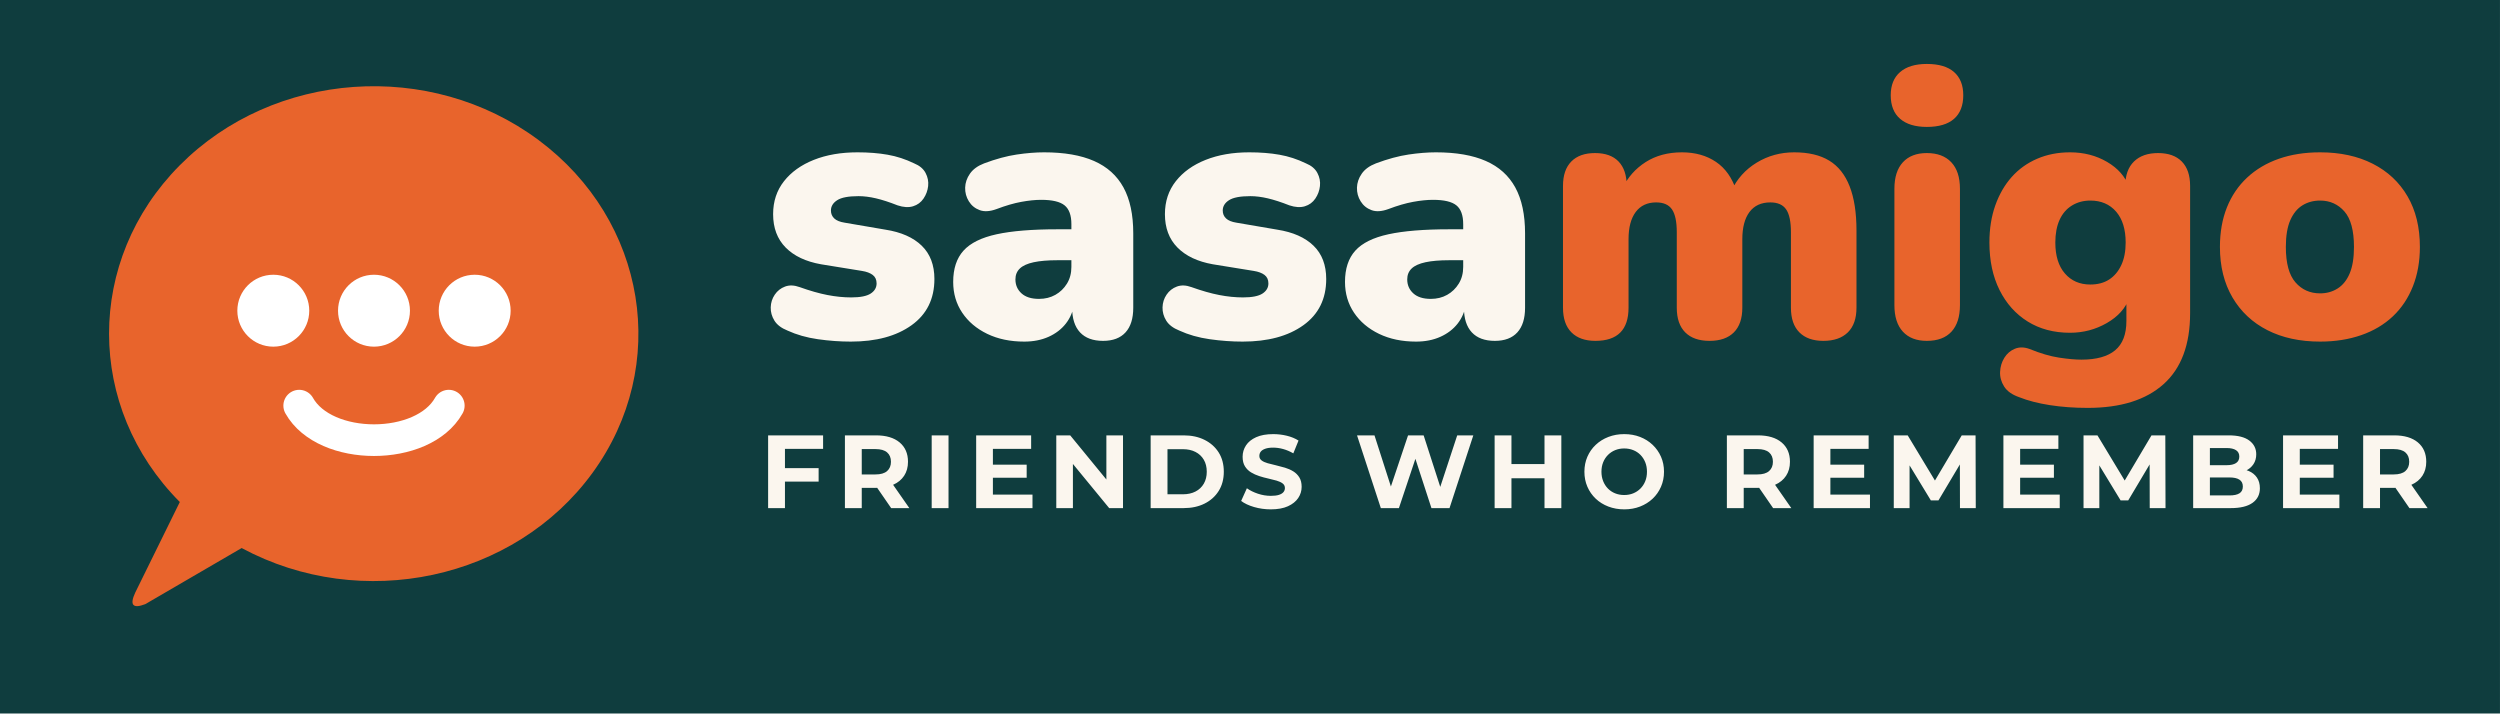
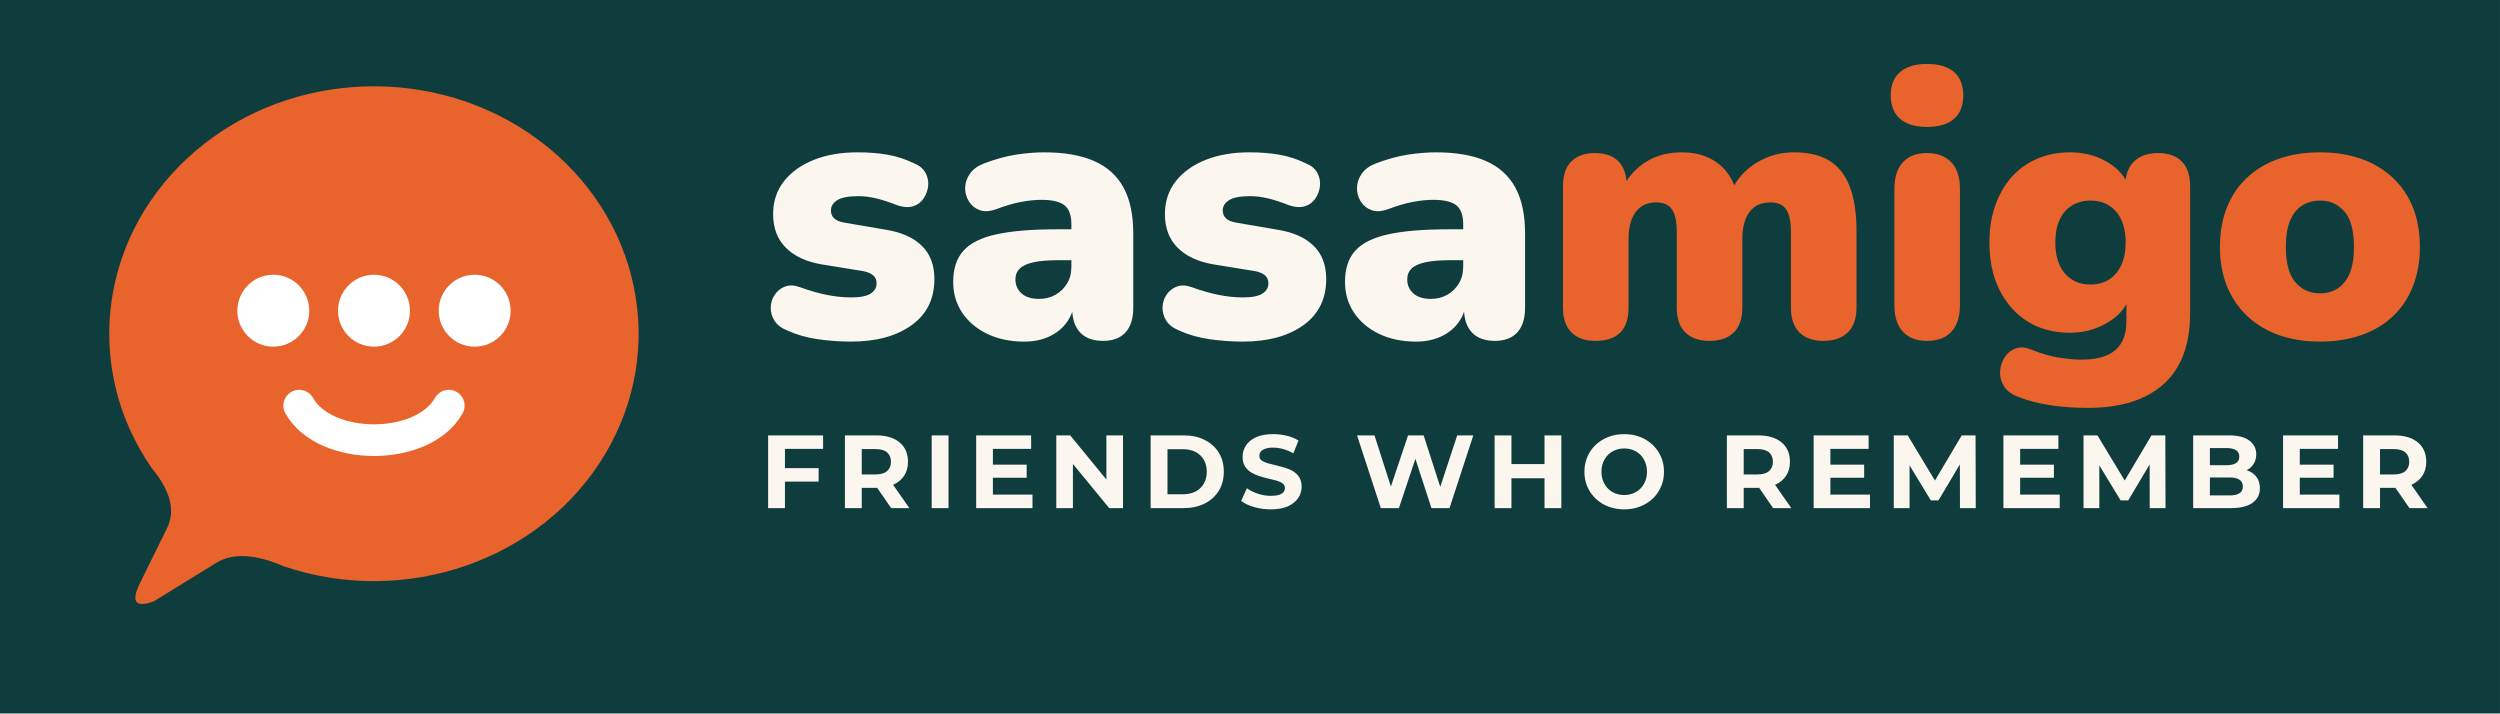
<svg xmlns="http://www.w3.org/2000/svg" viewBox="0 0 869 248" width="869" height="248" role="img" aria-label="Sasamigo — Friends who remember">
  <rect width="868.992" height="248" fill="#0F3D3E" />
  <g transform="translate(24.00 24.00) scale(1)">
-     <path d="M60 166.5A92 86 0 1 0 38.5 150.5L23 182Q20 188.5 26.5 186L60 166.5Z" fill="#E8642C" />
+     <path d="M74.5 172.8A92 86 0 1 0 28.8 138.8Q38.5 150.5 34.1 159.5L24.5 179Q20 188.5 29.5 185L51.4 171.5Q60 166.5 74.5 172.8Z" fill="#E8642C" />
    <circle cx="71" cy="84" r="12.5" fill="#FFFFFF" />
    <circle cx="106" cy="84" r="12.5" fill="#FFFFFF" />
    <circle cx="141" cy="84" r="12.5" fill="#FFFFFF" />
    <path d="M80 117C89 133 123 133 132 117" fill="none" stroke="#FFFFFF" stroke-width="11" stroke-linecap="round" />
  </g>
  <path d="M295.744 118.741Q290.112 118.741 284.288 117.909Q278.464 117.077 273.728 114.901Q270.528 113.621 269.184 111.445Q267.84 109.269 267.904 106.837Q267.968 104.405 269.312 102.421Q270.656 100.437 272.896 99.605Q275.136 98.773 277.952 99.797Q283.328 101.717 287.616 102.549Q291.904 103.381 295.872 103.381Q300.608 103.381 302.656 102.037Q304.704 100.693 304.704 98.517Q304.704 96.597 303.36 95.573Q302.016 94.549 299.584 94.165L285.376 91.861Q277.44 90.453 273.088 86.037Q268.736 81.621 268.736 74.453Q268.736 67.797 272.512 62.997Q276.288 58.197 282.88 55.573Q289.472 52.949 298.048 52.949Q303.808 52.949 308.544 53.781Q313.28 54.613 317.76 56.789Q320.576 57.941 321.728 60.117Q322.88 62.293 322.624 64.661Q322.368 67.029 321.024 69.013Q319.68 70.997 317.376 71.701Q315.072 72.405 312.0 71.381Q307.776 69.717 304.512 68.949Q301.248 68.181 298.432 68.181Q293.184 68.181 291.008 69.589Q288.832 70.997 288.832 73.173Q288.832 74.837 289.984 75.925Q291.136 77.013 293.568 77.397L307.776 79.829Q315.968 81.109 320.384 85.397Q324.8 89.685 324.8 96.981Q324.8 107.349 316.864 113.045Q308.928 118.741 295.744 118.741Z M356.032 118.741Q348.736 118.741 343.168 116.053Q337.6 113.365 334.464 108.693Q331.328 104.021 331.328 98.005Q331.328 91.093 334.912 87.125Q338.496 83.157 346.432 81.429Q354.368 79.701 367.552 79.701H374.592V90.453H367.552Q362.56 90.453 359.296 91.157Q356.032 91.861 354.496 93.333Q352.96 94.805 352.96 97.109Q352.96 100.053 355.072 101.973Q357.184 103.893 361.152 103.893Q364.352 103.893 366.848 102.485Q369.344 101.077 370.88 98.581Q372.416 96.085 372.416 92.757V77.909Q372.416 73.301 370.048 71.381Q367.68 69.461 361.92 69.461Q358.848 69.461 355.008 70.165Q351.168 70.869 346.432 72.661Q342.976 73.941 340.544 73.045Q338.112 72.149 336.768 69.973Q335.424 67.797 335.488 65.237Q335.552 62.677 337.152 60.373Q338.752 58.069 342.08 56.789Q348.224 54.485 353.408 53.717Q358.592 52.949 362.944 52.949Q373.44 52.949 380.288 55.957Q387.136 58.965 390.528 65.173Q393.92 71.381 393.92 81.109V106.965Q393.92 112.597 391.232 115.541Q388.544 118.485 383.424 118.485Q378.176 118.485 375.424 115.541Q372.672 112.597 372.672 106.965V103.637L373.44 105.429Q372.8 109.525 370.496 112.469Q368.192 115.413 364.48 117.077Q360.768 118.741 356.032 118.741Z M431.936 118.741Q426.304 118.741 420.48 117.909Q414.656 117.077 409.92 114.901Q406.72 113.621 405.376 111.445Q404.032 109.269 404.096 106.837Q404.16 104.405 405.504 102.421Q406.848 100.437 409.088 99.605Q411.328 98.773 414.144 99.797Q419.52 101.717 423.808 102.549Q428.096 103.381 432.064 103.381Q436.8 103.381 438.848 102.037Q440.896 100.693 440.896 98.517Q440.896 96.597 439.552 95.573Q438.208 94.549 435.776 94.165L421.568 91.861Q413.632 90.453 409.28 86.037Q404.928 81.621 404.928 74.453Q404.928 67.797 408.704 62.997Q412.48 58.197 419.072 55.573Q425.664 52.949 434.24 52.949Q440.0 52.949 444.736 53.781Q449.472 54.613 453.952 56.789Q456.768 57.941 457.92 60.117Q459.072 62.293 458.816 64.661Q458.56 67.029 457.216 69.013Q455.872 70.997 453.568 71.701Q451.264 72.405 448.192 71.381Q443.968 69.717 440.704 68.949Q437.44 68.181 434.624 68.181Q429.376 68.181 427.2 69.589Q425.024 70.997 425.024 73.173Q425.024 74.837 426.176 75.925Q427.328 77.013 429.76 77.397L443.968 79.829Q452.16 81.109 456.576 85.397Q460.992 89.685 460.992 96.981Q460.992 107.349 453.056 113.045Q445.12 118.741 431.936 118.741Z M492.224 118.741Q484.928 118.741 479.36 116.053Q473.792 113.365 470.656 108.693Q467.52 104.021 467.52 98.005Q467.52 91.093 471.104 87.125Q474.688 83.157 482.624 81.429Q490.56 79.701 503.744 79.701H510.784V90.453H503.744Q498.752 90.453 495.488 91.157Q492.224 91.861 490.688 93.333Q489.152 94.805 489.152 97.109Q489.152 100.053 491.264 101.973Q493.376 103.893 497.344 103.893Q500.544 103.893 503.04 102.485Q505.536 101.077 507.072 98.581Q508.608 96.085 508.608 92.757V77.909Q508.608 73.301 506.24 71.381Q503.872 69.461 498.112 69.461Q495.04 69.461 491.2 70.165Q487.36 70.869 482.624 72.661Q479.168 73.941 476.736 73.045Q474.304 72.149 472.96 69.973Q471.616 67.797 471.68 65.237Q471.744 62.677 473.344 60.373Q474.944 58.069 478.272 56.789Q484.416 54.485 489.6 53.717Q494.784 52.949 499.136 52.949Q509.632 52.949 516.48 55.957Q523.328 58.965 526.72 65.173Q530.112 71.381 530.112 81.109V106.965Q530.112 112.597 527.424 115.541Q524.736 118.485 519.616 118.485Q514.368 118.485 511.616 115.541Q508.864 112.597 508.864 106.965V103.637L509.632 105.429Q508.992 109.525 506.688 112.469Q504.384 115.413 500.672 117.077Q496.96 118.741 492.224 118.741Z" fill="#FBF6EE" />
  <path d="M554.56 118.485Q549.184 118.485 546.24 115.541Q543.296 112.597 543.296 106.965V64.597Q543.296 59.093 546.176 56.149Q549.056 53.205 554.432 53.205Q559.808 53.205 562.624 56.149Q565.44 59.093 565.44 64.597V71.637L564.032 65.365Q566.72 59.733 572.032 56.341Q577.344 52.949 584.64 52.949Q591.552 52.949 596.48 56.277Q601.408 59.605 603.584 66.389H601.792Q604.736 60.117 610.624 56.533Q616.512 52.949 623.68 52.949Q631.104 52.949 635.84 55.829Q640.576 58.709 642.944 64.789Q645.312 70.869 645.312 80.085V106.965Q645.312 112.597 642.304 115.541Q639.296 118.485 633.792 118.485Q628.416 118.485 625.472 115.541Q622.528 112.597 622.528 106.965V80.725Q622.528 75.221 620.864 72.789Q619.2 70.357 615.36 70.357Q610.624 70.357 608.128 73.685Q605.632 77.013 605.632 83.157V106.965Q605.632 112.597 602.688 115.541Q599.744 118.485 594.24 118.485Q588.736 118.485 585.792 115.541Q582.848 112.597 582.848 106.965V80.725Q582.848 75.221 581.184 72.789Q579.52 70.357 575.68 70.357Q571.072 70.357 568.576 73.685Q566.08 77.013 566.08 83.157V106.965Q566.08 118.485 554.56 118.485Z M669.76 118.485Q664.384 118.485 661.44 115.285Q658.496 112.085 658.496 106.069V65.621Q658.496 59.605 661.44 56.405Q664.384 53.205 669.76 53.205Q675.264 53.205 678.272 56.405Q681.28 59.605 681.28 65.621V106.069Q681.28 112.085 678.336 115.285Q675.392 118.485 669.76 118.485ZM669.76 44.117Q663.744 44.117 660.48 41.301Q657.216 38.485 657.216 33.109Q657.216 27.861 660.48 25.045Q663.744 22.229 669.76 22.229Q676.032 22.229 679.232 25.045Q682.432 27.861 682.432 33.109Q682.432 38.485 679.232 41.301Q676.032 44.117 669.76 44.117Z M725.696 141.781Q718.656 141.781 712.512 140.821Q706.368 139.861 701.888 138.069Q698.176 136.789 696.64 134.357Q695.104 131.925 695.232 129.237Q695.36 126.549 696.704 124.373Q698.048 122.197 700.352 121.237Q702.656 120.277 705.472 121.301Q711.104 123.605 715.712 124.309Q720.32 125.013 723.52 125.013Q731.328 125.013 735.232 121.749Q739.136 118.485 739.136 111.573V103.509H740.16Q738.24 108.885 732.352 112.277Q726.464 115.669 719.552 115.669Q711.104 115.669 704.832 111.765Q698.56 107.861 695.04 100.821Q691.52 93.781 691.52 84.309Q691.52 77.141 693.568 71.381Q695.616 65.621 699.264 61.525Q702.912 57.429 708.096 55.189Q713.28 52.949 719.552 52.949Q726.72 52.949 732.416 56.277Q738.112 59.605 740.032 64.981L738.752 70.229V64.597Q738.752 59.093 741.76 56.149Q744.768 53.205 750.144 53.205Q755.52 53.205 758.4 56.149Q761.28 59.093 761.28 64.597V108.885Q761.28 125.269 752.064 133.525Q742.848 141.781 725.696 141.781ZM726.592 98.901Q730.432 98.901 733.12 97.173Q735.808 95.445 737.344 92.181Q738.88 88.917 738.88 84.309Q738.88 77.397 735.552 73.557Q732.224 69.717 726.592 69.717Q723.008 69.717 720.192 71.445Q717.376 73.173 715.904 76.437Q714.432 79.701 714.432 84.309Q714.432 91.221 717.76 95.061Q721.088 98.901 726.592 98.901Z M806.464 118.741Q795.968 118.741 788.16 114.773Q780.352 110.805 776.0 103.381Q771.648 95.957 771.648 85.845Q771.648 78.165 774.08 72.085Q776.512 66.005 781.12 61.717Q785.728 57.429 792.128 55.189Q798.528 52.949 806.464 52.949Q816.96 52.949 824.768 56.917Q832.576 60.885 836.864 68.245Q841.152 75.605 841.152 85.845Q841.152 93.397 838.72 99.541Q836.288 105.685 831.744 109.973Q827.2 114.261 820.736 116.501Q814.272 118.741 806.464 118.741ZM806.464 101.973Q809.92 101.973 812.608 100.245Q815.296 98.517 816.768 94.997Q818.24 91.477 818.24 85.845Q818.24 77.269 814.912 73.493Q811.584 69.717 806.464 69.717Q803.008 69.717 800.32 71.381Q797.632 73.045 796.096 76.565Q794.56 80.085 794.56 85.845Q794.56 94.293 797.888 98.133Q801.216 101.973 806.464 101.973Z" fill="#E8642C" />
  <path d="M266.998 176.619V151.333H286.107V156.029H272.85V176.619ZM272.417 167.408V162.712H284.554V167.408Z M293.693 176.619V151.333H304.493Q309.767 151.333 312.693 153.771Q315.619 156.21 315.619 160.508Q315.619 163.326 314.282 165.367Q312.946 167.408 310.489 168.491Q308.033 169.575 304.638 169.575H296.944L299.544 167.01V176.619ZM309.767 176.619 303.446 167.444H309.695L316.088 176.619ZM299.544 167.66 296.944 164.915H304.313Q307.022 164.915 308.358 163.741Q309.695 162.567 309.695 160.508Q309.695 158.413 308.358 157.257Q307.022 156.101 304.313 156.101H296.944L299.544 153.32Z M323.855 176.619V151.333H329.707V176.619Z M339.315 176.619V151.333H358.424V156.029H345.131V171.923H358.893V176.619ZM344.697 166.071V161.52H356.871V166.071Z M367.165 176.619V151.333H372.006L386.924 169.539H384.576V151.333H390.356V176.619H385.552L370.597 158.413H372.945V176.619Z M399.965 176.619V151.333H411.451Q415.569 151.333 418.712 152.904Q421.855 154.476 423.625 157.293Q425.395 160.111 425.395 163.976Q425.395 167.805 423.625 170.641Q421.855 173.476 418.712 175.048Q415.569 176.619 411.451 176.619ZM405.816 171.815H411.162Q413.691 171.815 415.551 170.857Q417.412 169.9 418.441 168.13Q419.471 166.36 419.471 163.976Q419.471 161.556 418.441 159.804Q417.412 158.052 415.551 157.095Q413.691 156.137 411.162 156.137H405.816Z M441.722 177.052Q438.688 177.052 435.906 176.24Q433.125 175.427 431.427 174.126L433.414 169.719Q435.039 170.875 437.261 171.616Q439.482 172.356 441.758 172.356Q443.492 172.356 444.558 172.013Q445.623 171.67 446.129 171.056Q446.635 170.442 446.635 169.647Q446.635 168.636 445.84 168.04Q445.045 167.444 443.745 167.064Q442.444 166.685 440.873 166.342Q439.302 165.999 437.73 165.493Q436.159 164.987 434.859 164.193Q433.558 163.398 432.746 162.098Q431.933 160.797 431.933 158.774Q431.933 156.607 433.107 154.819Q434.281 153.031 436.647 151.965Q439.013 150.9 442.589 150.9Q444.973 150.9 447.285 151.46Q449.597 152.019 451.367 153.139L449.561 157.582Q447.791 156.571 446.021 156.083Q444.251 155.596 442.553 155.596Q440.855 155.596 439.771 155.993Q438.688 156.39 438.218 157.022Q437.749 157.655 437.749 158.485Q437.749 159.461 438.543 160.057Q439.338 160.653 440.638 161.014Q441.939 161.375 443.51 161.736Q445.081 162.098 446.653 162.567Q448.224 163.037 449.524 163.832Q450.825 164.626 451.638 165.927Q452.45 167.227 452.45 169.214Q452.45 171.345 451.258 173.115Q450.066 174.885 447.7 175.969Q445.334 177.052 441.722 177.052Z M479.976 176.619 471.704 151.333H477.772L484.96 173.729H481.926L489.44 151.333H494.858L502.082 173.729H499.157L506.526 151.333H512.124L503.852 176.619H497.567L491.174 156.968H492.835L486.261 176.619Z M536.868 176.619V151.333H542.72V176.619ZM519.53 176.619V151.333H525.381V176.619ZM524.948 166.252V161.303H537.302V166.252Z M564.61 177.052Q561.612 177.052 559.065 176.077Q556.519 175.102 554.659 173.332Q552.798 171.562 551.769 169.178Q550.739 166.794 550.739 163.976Q550.739 161.158 551.769 158.774Q552.798 156.39 554.677 154.62Q556.555 152.85 559.084 151.875Q561.612 150.9 564.574 150.9Q567.572 150.9 570.083 151.875Q572.593 152.85 574.454 154.62Q576.314 156.39 577.361 158.756Q578.409 161.122 578.409 163.976Q578.409 166.794 577.361 169.196Q576.314 171.598 574.454 173.35Q572.593 175.102 570.083 176.077Q567.572 177.052 564.61 177.052ZM564.574 172.067Q566.272 172.067 567.699 171.489Q569.126 170.911 570.209 169.828Q571.293 168.744 571.889 167.263Q572.485 165.782 572.485 163.976Q572.485 162.17 571.889 160.689Q571.293 159.208 570.227 158.124Q569.162 157.041 567.717 156.463Q566.272 155.885 564.574 155.885Q562.876 155.885 561.45 156.463Q560.023 157.041 558.939 158.124Q557.855 159.208 557.259 160.689Q556.663 162.17 556.663 163.976Q556.663 165.746 557.259 167.245Q557.855 168.744 558.921 169.828Q559.987 170.911 561.431 171.489Q562.876 172.067 564.574 172.067Z M600.263 176.619V151.333H611.064Q616.337 151.333 619.263 153.771Q622.189 156.21 622.189 160.508Q622.189 163.326 620.853 165.367Q619.516 167.408 617.06 168.491Q614.604 169.575 611.208 169.575H603.514L606.115 167.01V176.619ZM616.337 176.619 610.016 167.444H616.265L622.659 176.619ZM606.115 167.66 603.514 164.915H610.883Q613.592 164.915 614.929 163.741Q616.265 162.567 616.265 160.508Q616.265 158.413 614.929 157.257Q613.592 156.101 610.883 156.101H603.514L606.115 153.32Z M630.425 176.619V151.333H649.534V156.029H636.241V171.923H650.004V176.619ZM635.807 166.071V161.52H647.981V166.071Z M658.276 176.619V151.333H663.116L673.88 169.178H671.316L681.9 151.333H686.704L686.776 176.619H681.285L681.249 159.75H682.261L673.808 173.946H671.171L662.538 159.75H663.766V176.619Z M696.385 176.619V151.333H715.493V156.029H702.2V171.923H715.963V176.619ZM701.767 166.071V161.52H713.94V166.071Z M724.235 176.619V151.333H729.075L739.84 169.178H737.275L747.859 151.333H752.663L752.735 176.619H747.245L747.209 159.75H748.22L739.768 173.946H737.131L728.497 159.75H729.726V176.619Z M762.344 176.619V151.333H774.698Q779.466 151.333 781.868 153.139Q784.27 154.945 784.27 157.907Q784.27 159.894 783.295 161.357Q782.32 162.82 780.622 163.615Q778.924 164.409 776.721 164.409L777.407 162.928Q779.791 162.928 781.633 163.705Q783.476 164.482 784.505 165.999Q785.535 167.516 785.535 169.719Q785.535 172.97 782.97 174.795Q780.405 176.619 775.42 176.619ZM768.16 172.212H774.987Q777.263 172.212 778.437 171.471Q779.611 170.731 779.611 169.105Q779.611 167.516 778.437 166.739Q777.263 165.963 774.987 165.963H767.726V161.7H773.975Q776.107 161.7 777.245 160.96Q778.382 160.219 778.382 158.702Q778.382 157.221 777.245 156.481Q776.107 155.74 773.975 155.74H768.16Z M793.59 176.619V151.333H812.699V156.029H799.406V171.923H813.168V176.619ZM798.972 166.071V161.52H811.145V166.071Z M821.44 176.619V151.333H832.241Q837.515 151.333 840.441 153.771Q843.366 156.21 843.366 160.508Q843.366 163.326 842.03 165.367Q840.693 167.408 838.237 168.491Q835.781 169.575 832.385 169.575H824.691L827.292 167.01V176.619ZM837.515 176.619 831.193 167.444H837.442L843.836 176.619ZM827.292 167.66 824.691 164.915H832.06Q834.769 164.915 836.106 163.741Q837.442 162.567 837.442 160.508Q837.442 158.413 836.106 157.257Q834.769 156.101 832.06 156.101H824.691L827.292 153.32Z" fill="#FBF6EE" />
</svg>
